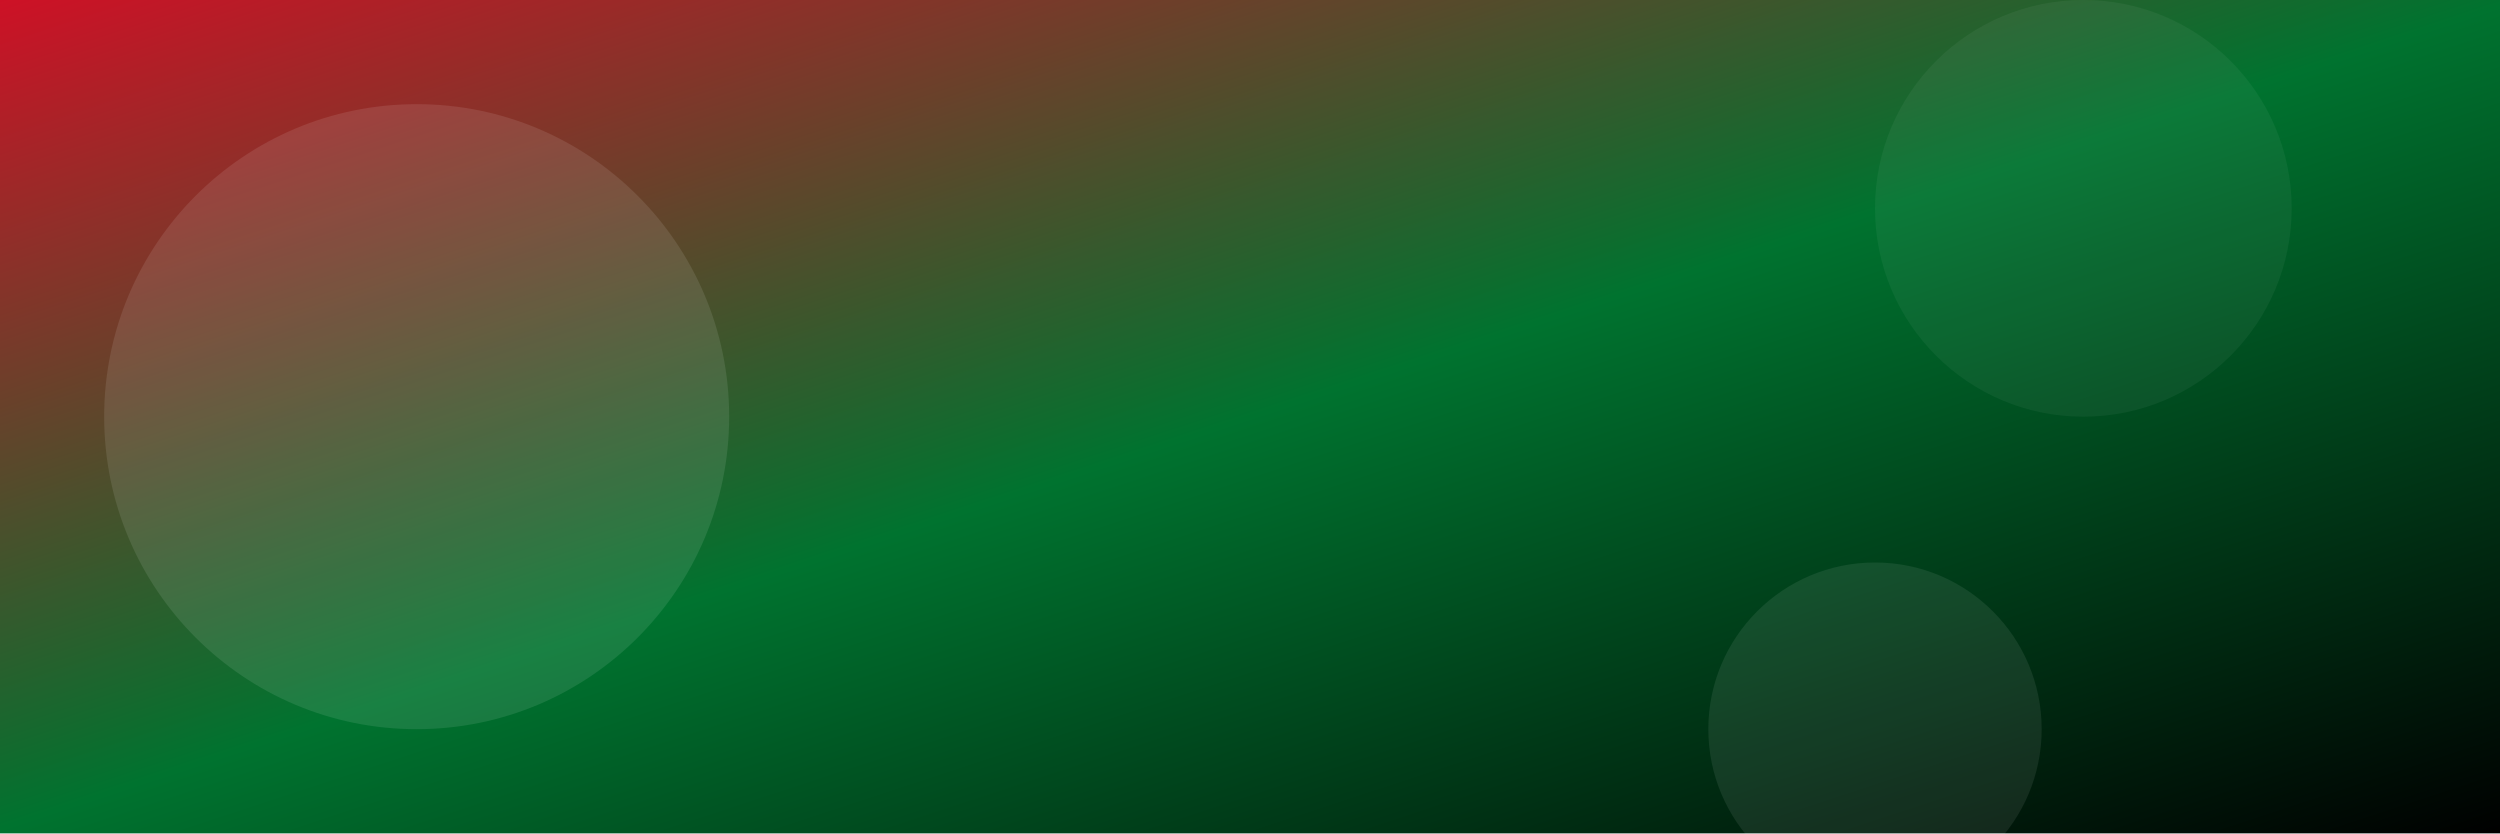
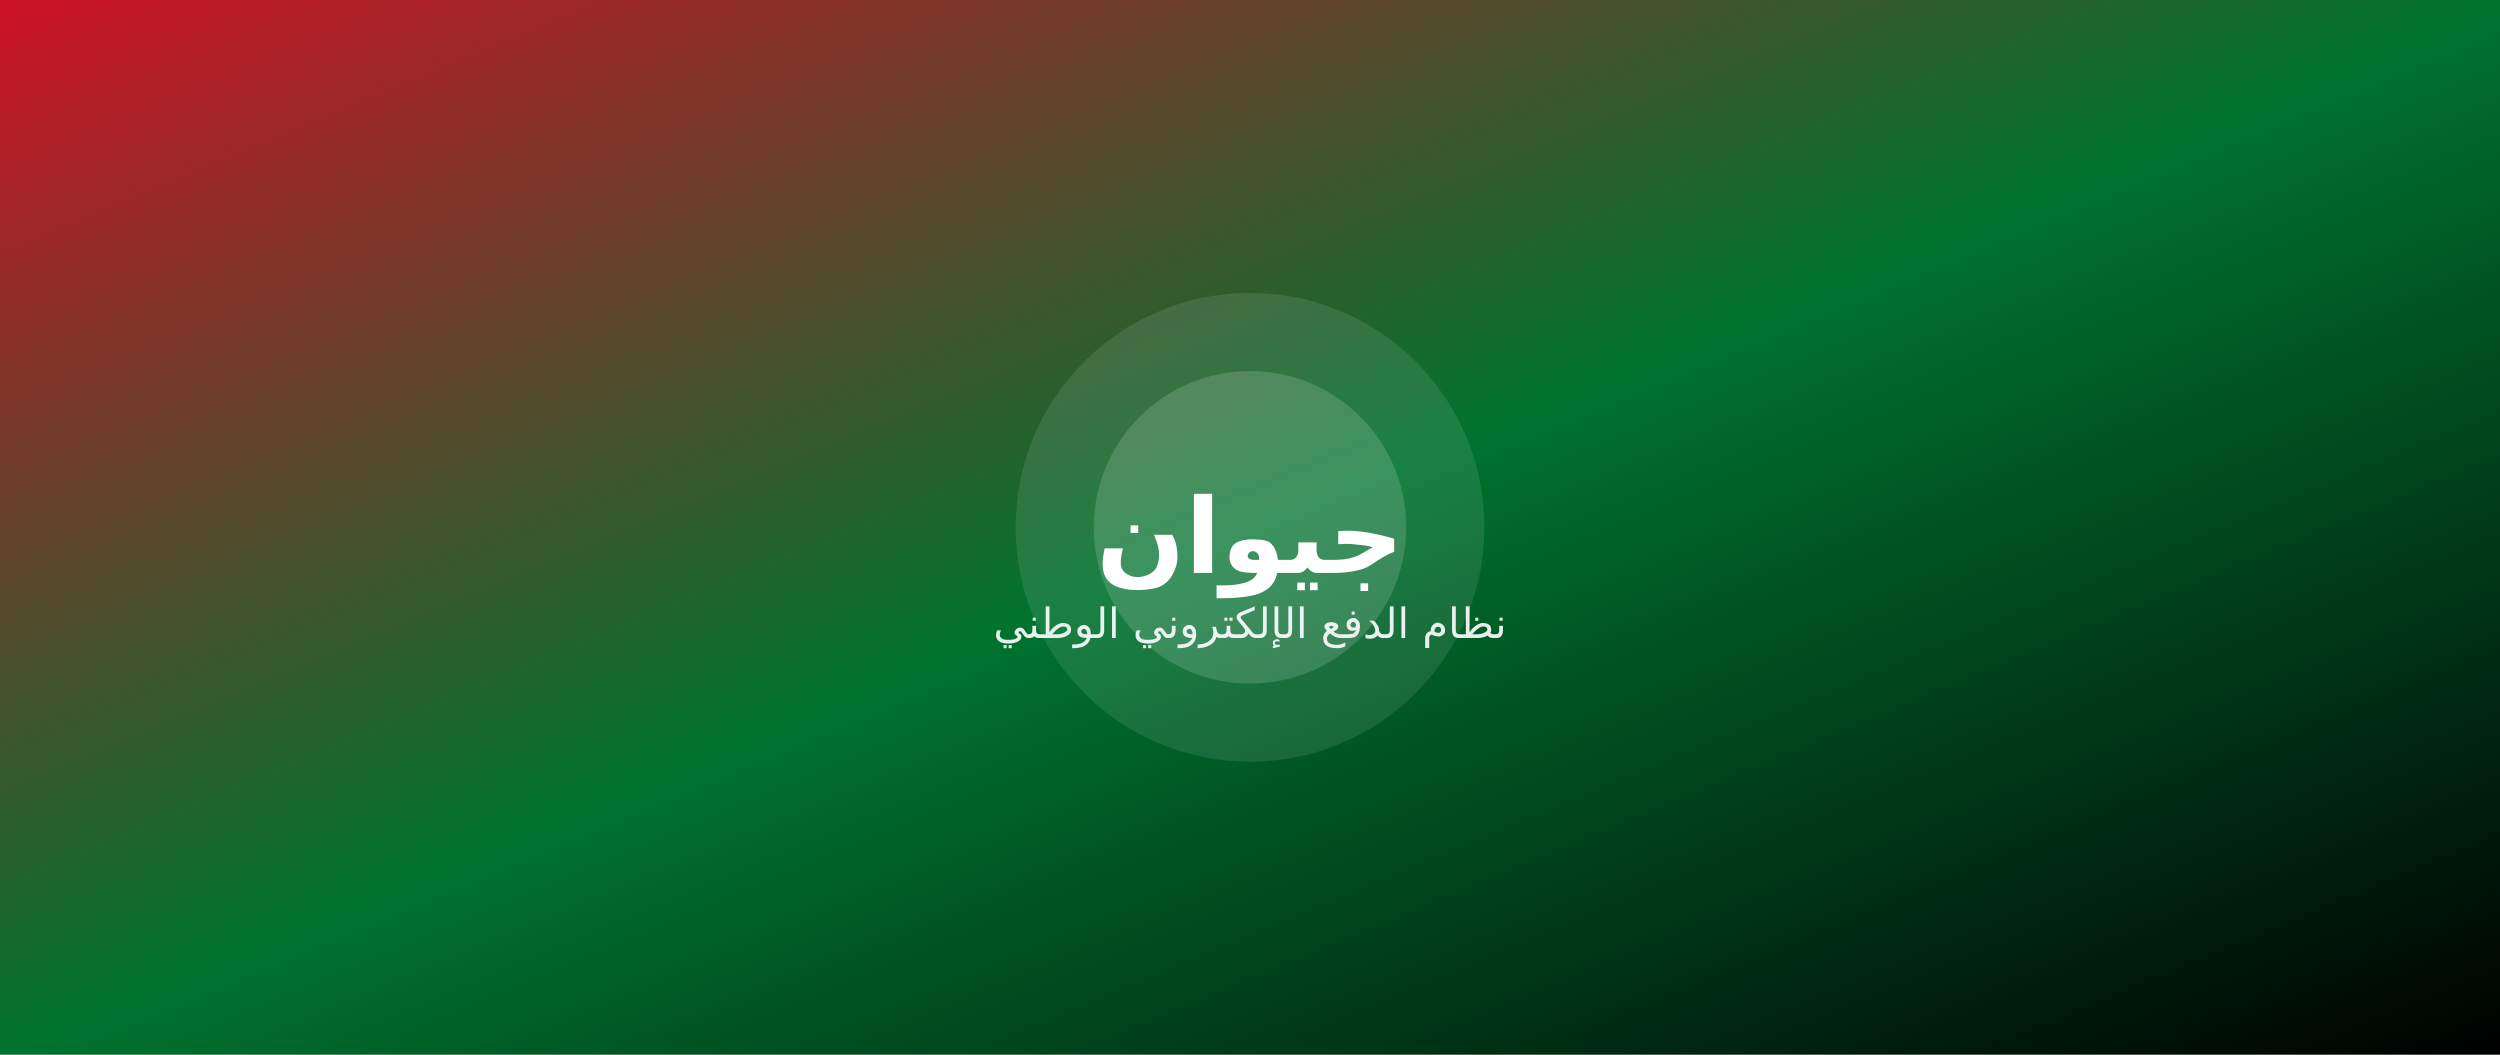
- <svg xmlns="http://www.w3.org/2000/svg" width="1200" height="400">
+ <svg xmlns="http://www.w3.org/2000/svg" viewBox="0 0 1920 810" style="background: linear-gradient(135deg, #CE1126 0%, #00732F 50%, #000000 100%)">
  <defs>
-     <linearGradient id="grad-jaywan" x1="0%" y1="0%" x2="100%" y2="100%">
+     <linearGradient id="uaeGrad1" x1="0%" y1="0%" x2="100%" y2="100%">
      <stop offset="0%" style="stop-color:#CE1126;stop-opacity:1" />
      <stop offset="50%" style="stop-color:#00732F;stop-opacity:1" />
      <stop offset="100%" style="stop-color:#000000;stop-opacity:1" />
    </linearGradient>
  </defs>
-   <rect width="1200" height="400" fill="url(#grad-jaywan)" />
-   <circle cx="200" cy="200" r="150" fill="rgba(255,255,255,0.1)" />
-   <circle cx="1000" cy="100" r="100" fill="rgba(255,255,255,0.05)" />
-   <circle cx="900" cy="350" r="80" fill="rgba(255,255,255,0.08)" />
+   <rect width="1920" height="810" fill="url(#uaeGrad1)" />
+   <circle cx="960" cy="405" r="180" fill="rgba(255,255,255,0.1)" />
+   <circle cx="960" cy="405" r="120" fill="rgba(255,255,255,0.15)" />
+   <text x="960" y="440" font-family="Arial, sans-serif" font-size="80" font-weight="bold" fill="white" text-anchor="middle">جيوان</text>
+   <text x="960" y="490" font-family="Arial, sans-serif" font-size="32" fill="rgba(255,255,255,0.9)" text-anchor="middle">نظام الدفع الإلكتروني الوطني</text>
</svg>
